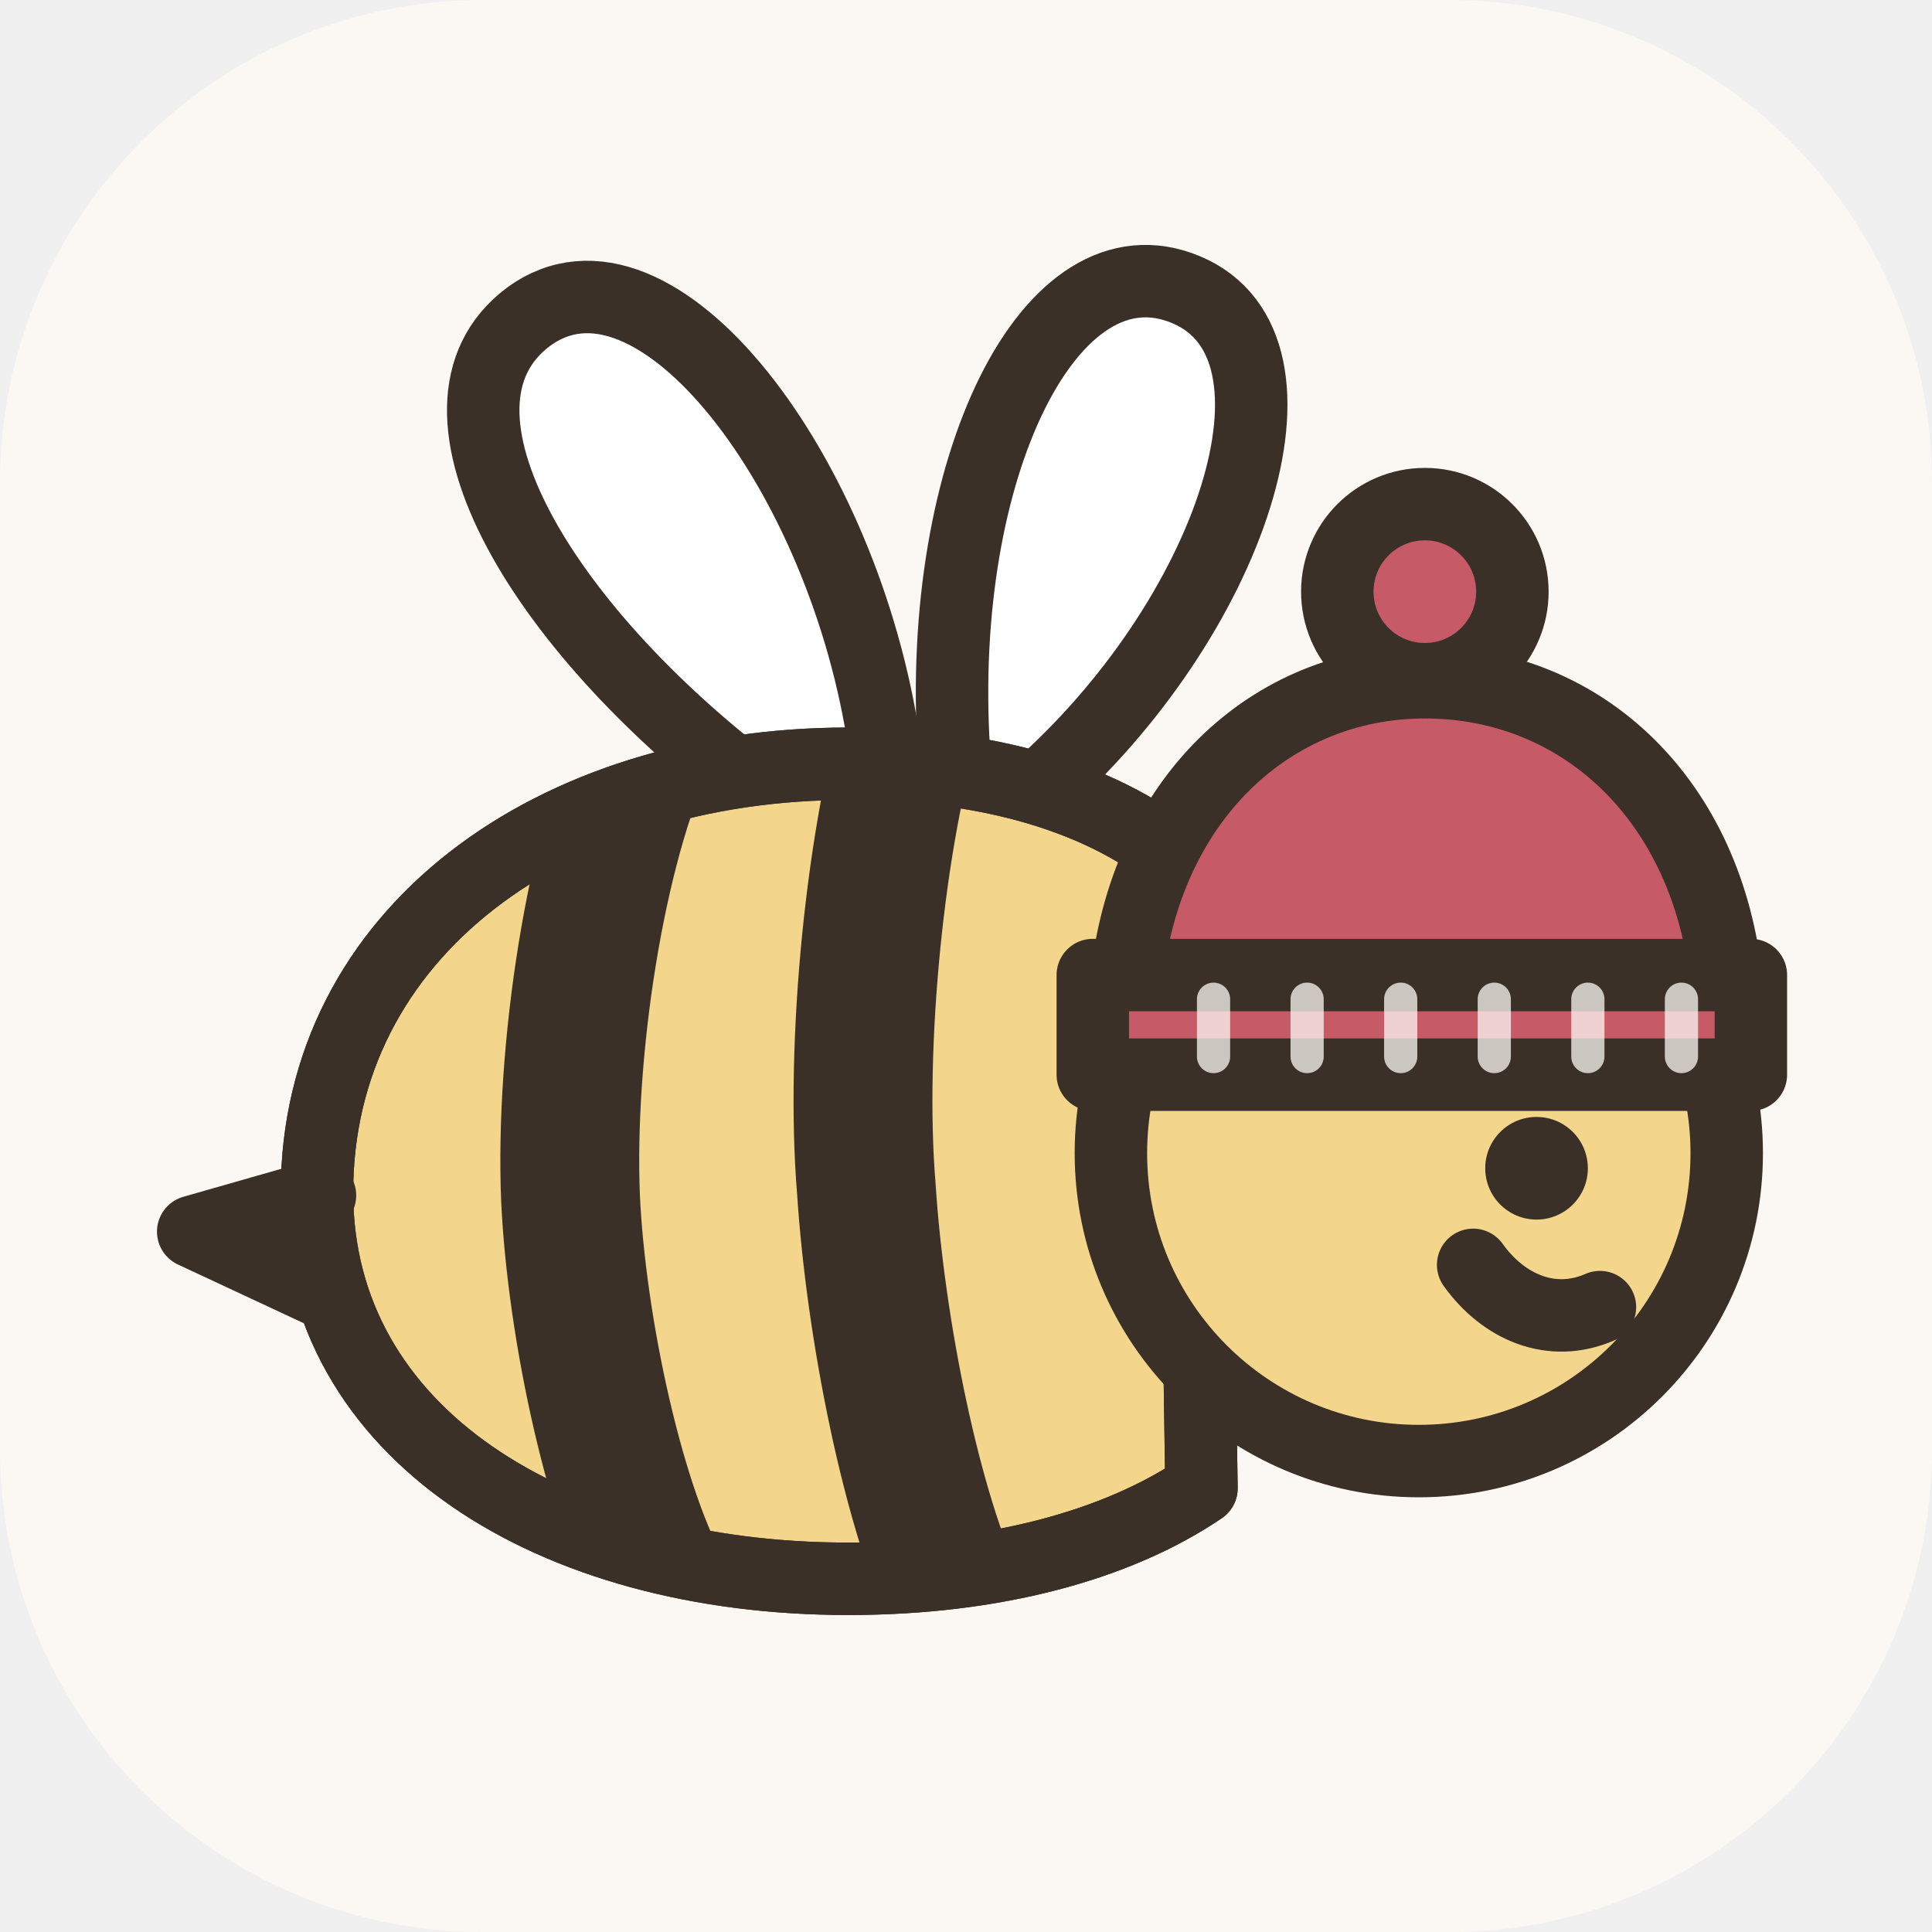
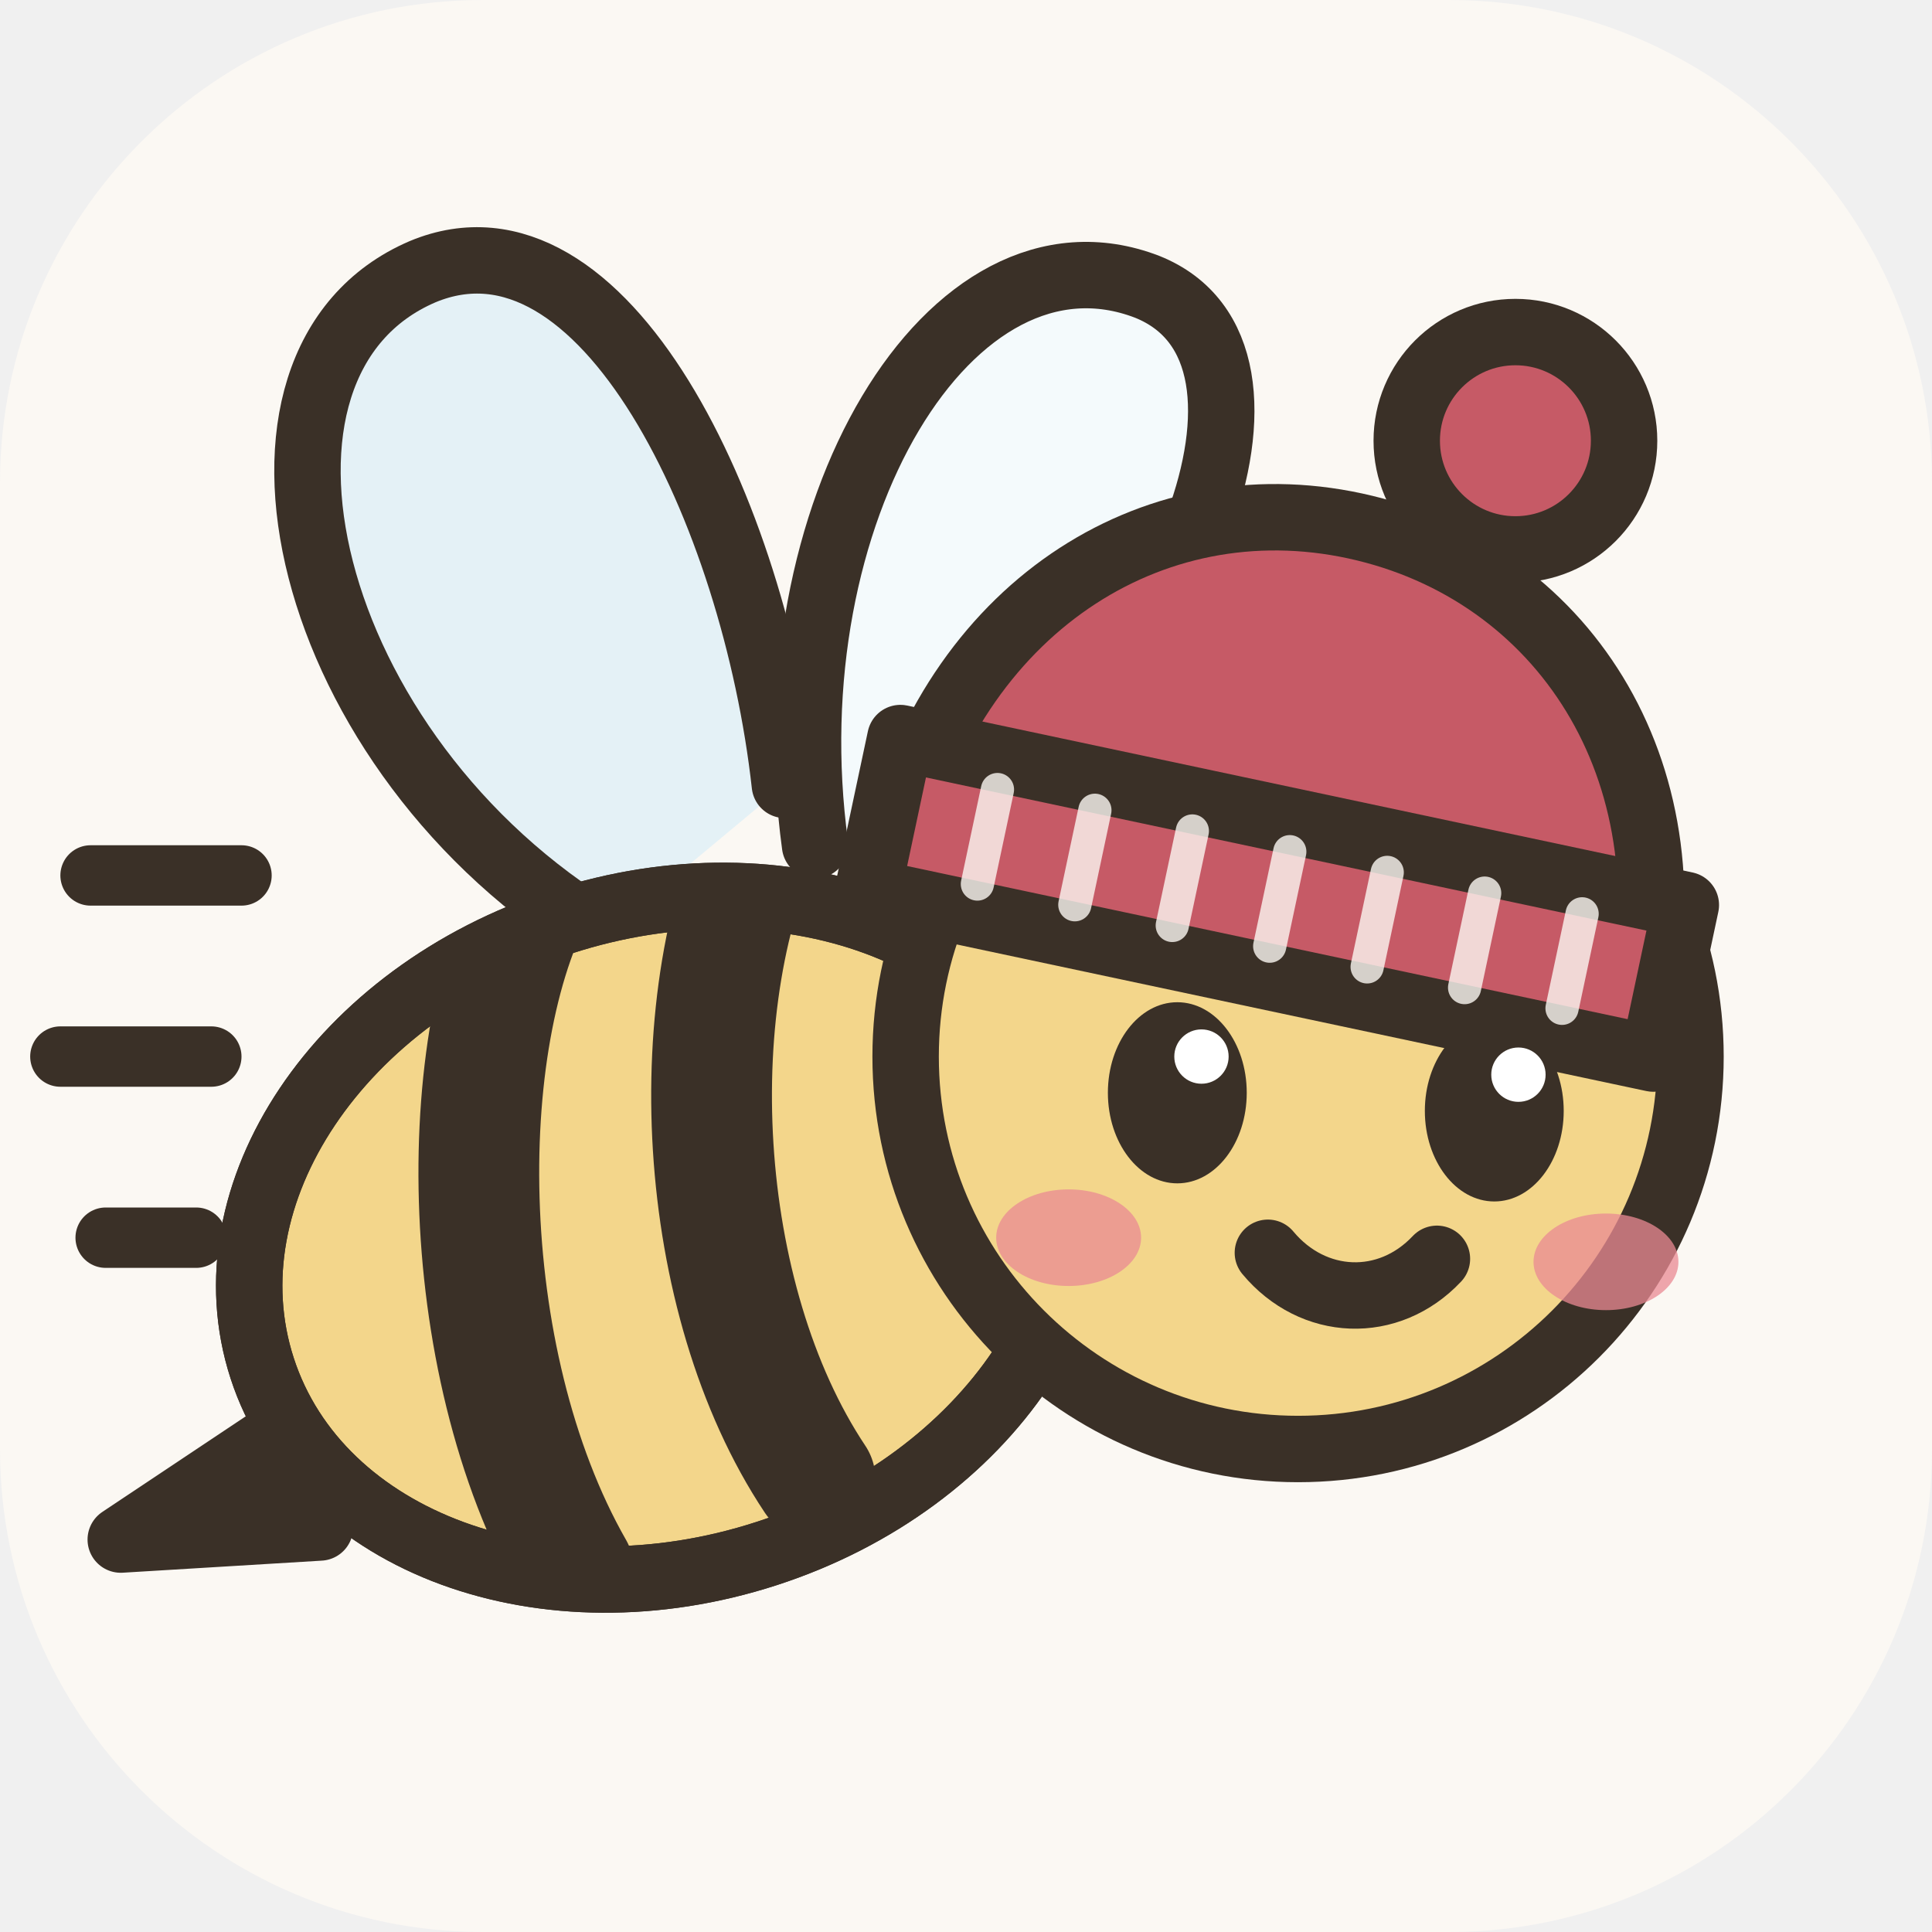
<svg xmlns="http://www.w3.org/2000/svg" viewBox="0 0 64 64">
  <rect width="64" height="64" rx="16" fill="#FBF8F3" />
-   <g transform="translate(1 -1)">
+   <g>
    <defs>
      <clipPath id="fv-body">
-         <path d="M9.5 40.5c0-8.6 7.8-14.2 17.6-14.2 5 0 8.9 1.3 11.4 3.6l.3 20.4c-2.8 1.9-6.9 3-11.7 3-9.8 0-17.6-4.8-17.6-12.8Z" />
+         <ellipse cx="22" cy="41" rx="14" ry="11" transform="rotate(-18 22 41)" />
      </clipPath>
    </defs>
-     <g fill="none" stroke="#3A3027" stroke-width="2.4" stroke-linecap="round" stroke-linejoin="round">
-       <path d="M24.5 27.5C17 22 12.5 14.5 16.5 11.5c4.2-3.1 10.5 5.2 11.8 14.2" fill="#FFFFFF" />
-       <path d="M30.6 25.9c-.6-9.4 3.2-17.2 7.7-15.3 4.5 1.9 1.5 10.9-5 16.6" fill="#FFFFFF" />
-       <path d="M9.5 40.5c0-8.6 7.8-14.2 17.6-14.2 5 0 8.9 1.3 11.4 3.6l.3 20.4c-2.8 1.9-6.9 3-11.7 3-9.8 0-17.6-4.8-17.6-12.8Z" fill="#F3D68B" />
-       <path d="M9.6 40.6 5.4 41.8l4.5 2.1" fill="#3A3027" />
-       <path d="M20.5 25.3c-1.8 3.8-2.8 10.6-2.6 15.4.2 4.3 1.5 10.4 3.2 13.3M29.3 24.4c-1.3 4.2-2 11.2-1.6 16 .3 4.6 1.5 10.7 3.1 14" stroke-width="4.6" clip-path="url(#fv-body)" />
-       <path d="M9.5 40.5c0-8.6 7.8-14.2 17.6-14.2 5 0 8.9 1.3 11.4 3.6l.3 20.4c-2.8 1.9-6.9 3-11.7 3-9.8 0-17.6-4.8-17.6-12.8Z" />
-       <circle cx="46" cy="39.2" r="10.2" fill="#F3D68B" />
-       <path d="M36.3 33.6c.6-6.1 4.8-10 9.9-10 5.2 0 9.4 3.9 10 10" fill="#C65A66" />
-       <path d="M35.2 33.3h21.8v3.3H35.2z" fill="#C65A66" />
-       <circle cx="46.2" cy="20.6" r="2.9" fill="#C65A66" />
-       <path d="M47.8 42.9c1 1.4 2.6 2.1 4.2 1.4" />
+     <g fill="none" stroke="#3A3027" stroke-width="2.2" stroke-linecap="round" stroke-linejoin="round">
+       <path d="M3 29h5M2 35h5M3.5 41h3" stroke-width="2" />
+       <path d="M20 31c-10-6-13-19-6-22 6-2.5 11 8 12 17" fill="#E4F1F6" />
+       <path d="M27 28c-1.5-11 4.5-21 11-18.5 5.5 2.2 1 13-6 17.5" fill="#F4FAFC" />
+       <ellipse cx="22" cy="41" rx="14" ry="11" transform="rotate(-18 22 41)" fill="#F3D68B" />
+       <path d="M18 29c-3 5-3 16 1 23M25.5 27c-3 6-2.5 16 1.5 22" stroke-width="4" clip-path="url(#fv-body)" />
+       <ellipse cx="22" cy="41" rx="14" ry="11" transform="rotate(-18 22 41)" />
+       <path d="m9.4 47.4-5.4 3.6 6.6-.4" fill="#3A3027" />
+       <circle cx="43" cy="35" r="13" fill="#F3D68B" />
+       <path d="M30.6 30.4c.4-8 6-13.4 13-13.2 7 .2 12.4 5.9 12.2 13.9" fill="#C65A66" transform="rotate(12 43 25)" />
+       <path d="M30 27.2h26.6v5.2H30z" fill="#C65A66" transform="rotate(12 43 25)" />
+       <circle cx="50.2" cy="14.6" r="3.6" fill="#C65A66" />
+       <path d="M42 41.5c1.5 1.8 4 1.9 5.6.2" />
    </g>
-     <circle cx="49.9" cy="39.7" r="1.7" fill="#3A3027" />
-     <g stroke="#FBF8F3" stroke-width="1.1" stroke-linecap="round" opacity=".75">
-       <path d="M39.2 34.1v1.9M42.3 34.1v1.9M45.4 34.1v1.9M48.5 34.1v1.9M51.6 34.1v1.9M54.7 34.1v1.9" />
+     <g stroke="#FBF8F3" stroke-width="1.1" stroke-linecap="round" opacity=".8" transform="rotate(12 43 25)">
+       <path d="M33.5 28.2v3.2M36.8 28.2v3.2M40.1 28.2v3.2M43.4 28.2v3.2M46.7 28.2v3.2M50 28.2v3.2M53.3 28.2v3.2" />
    </g>
+     <ellipse cx="39" cy="36.2" rx="2.3" ry="3" fill="#3A3027" />
+     <ellipse cx="49.5" cy="36.8" rx="2.3" ry="3" fill="#3A3027" />
+     <circle cx="39.8" cy="35" r=".9" fill="#fff" />
+     <circle cx="50.3" cy="35.6" r=".9" fill="#fff" />
+     <ellipse cx="35.4" cy="41" rx="2.4" ry="1.6" fill="#E98A93" opacity=".75" />
+     <ellipse cx="53.2" cy="41.8" rx="2.4" ry="1.6" fill="#E98A93" opacity=".75" />
  </g>
</svg>
